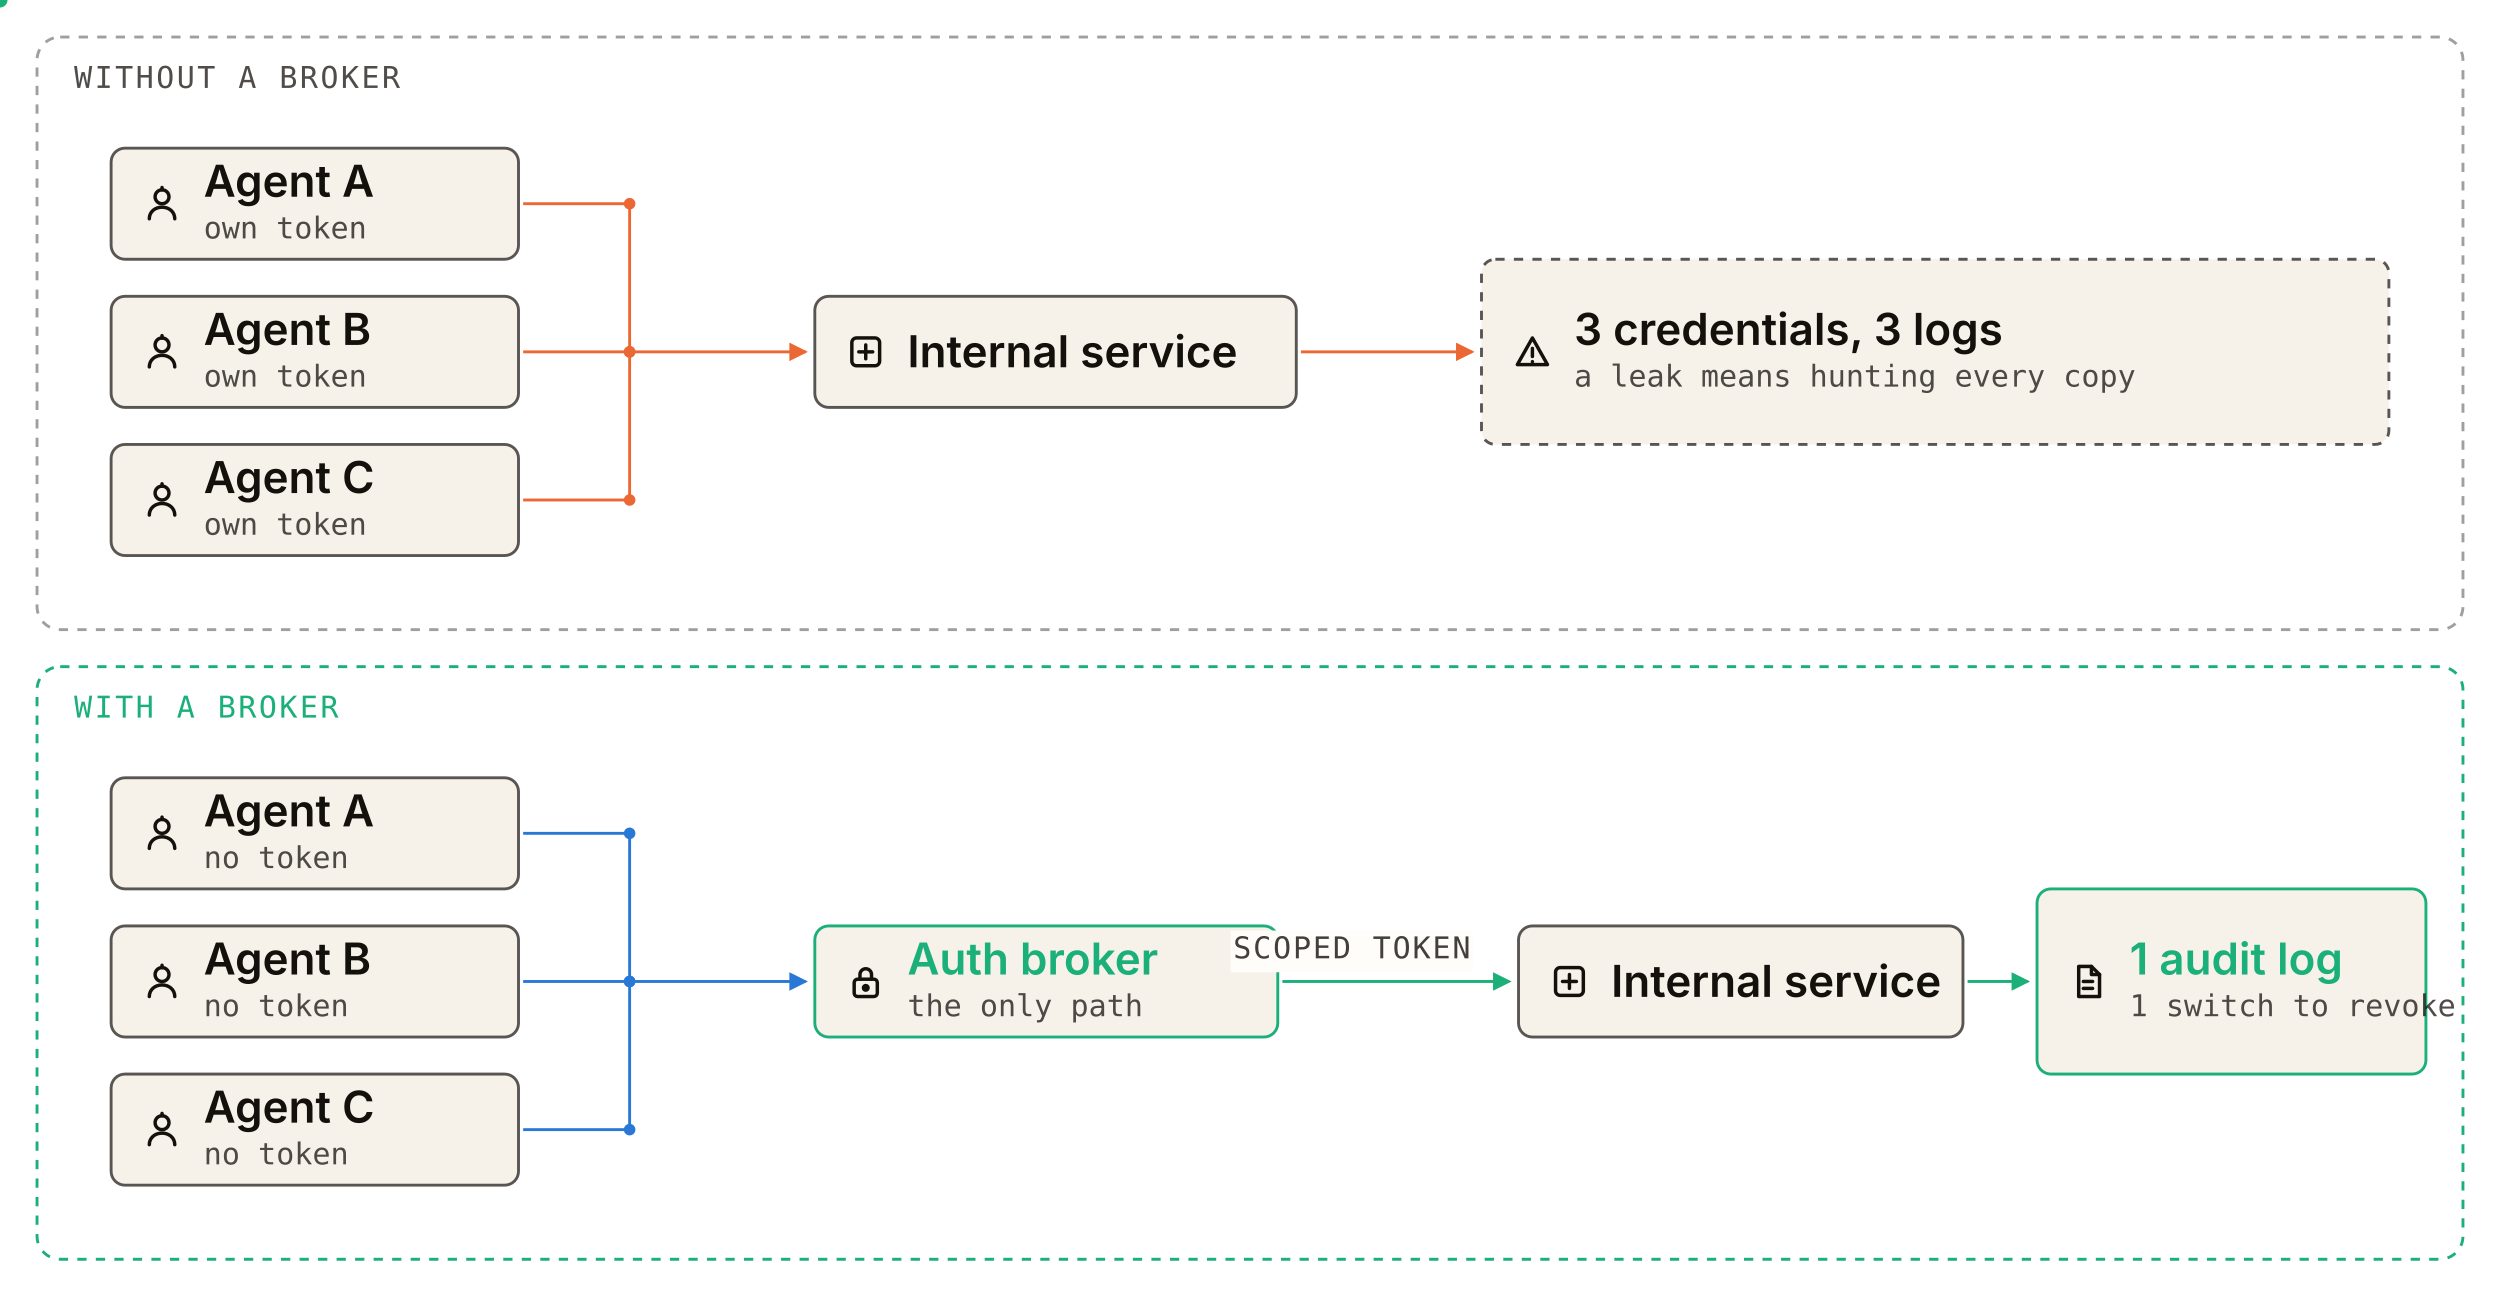
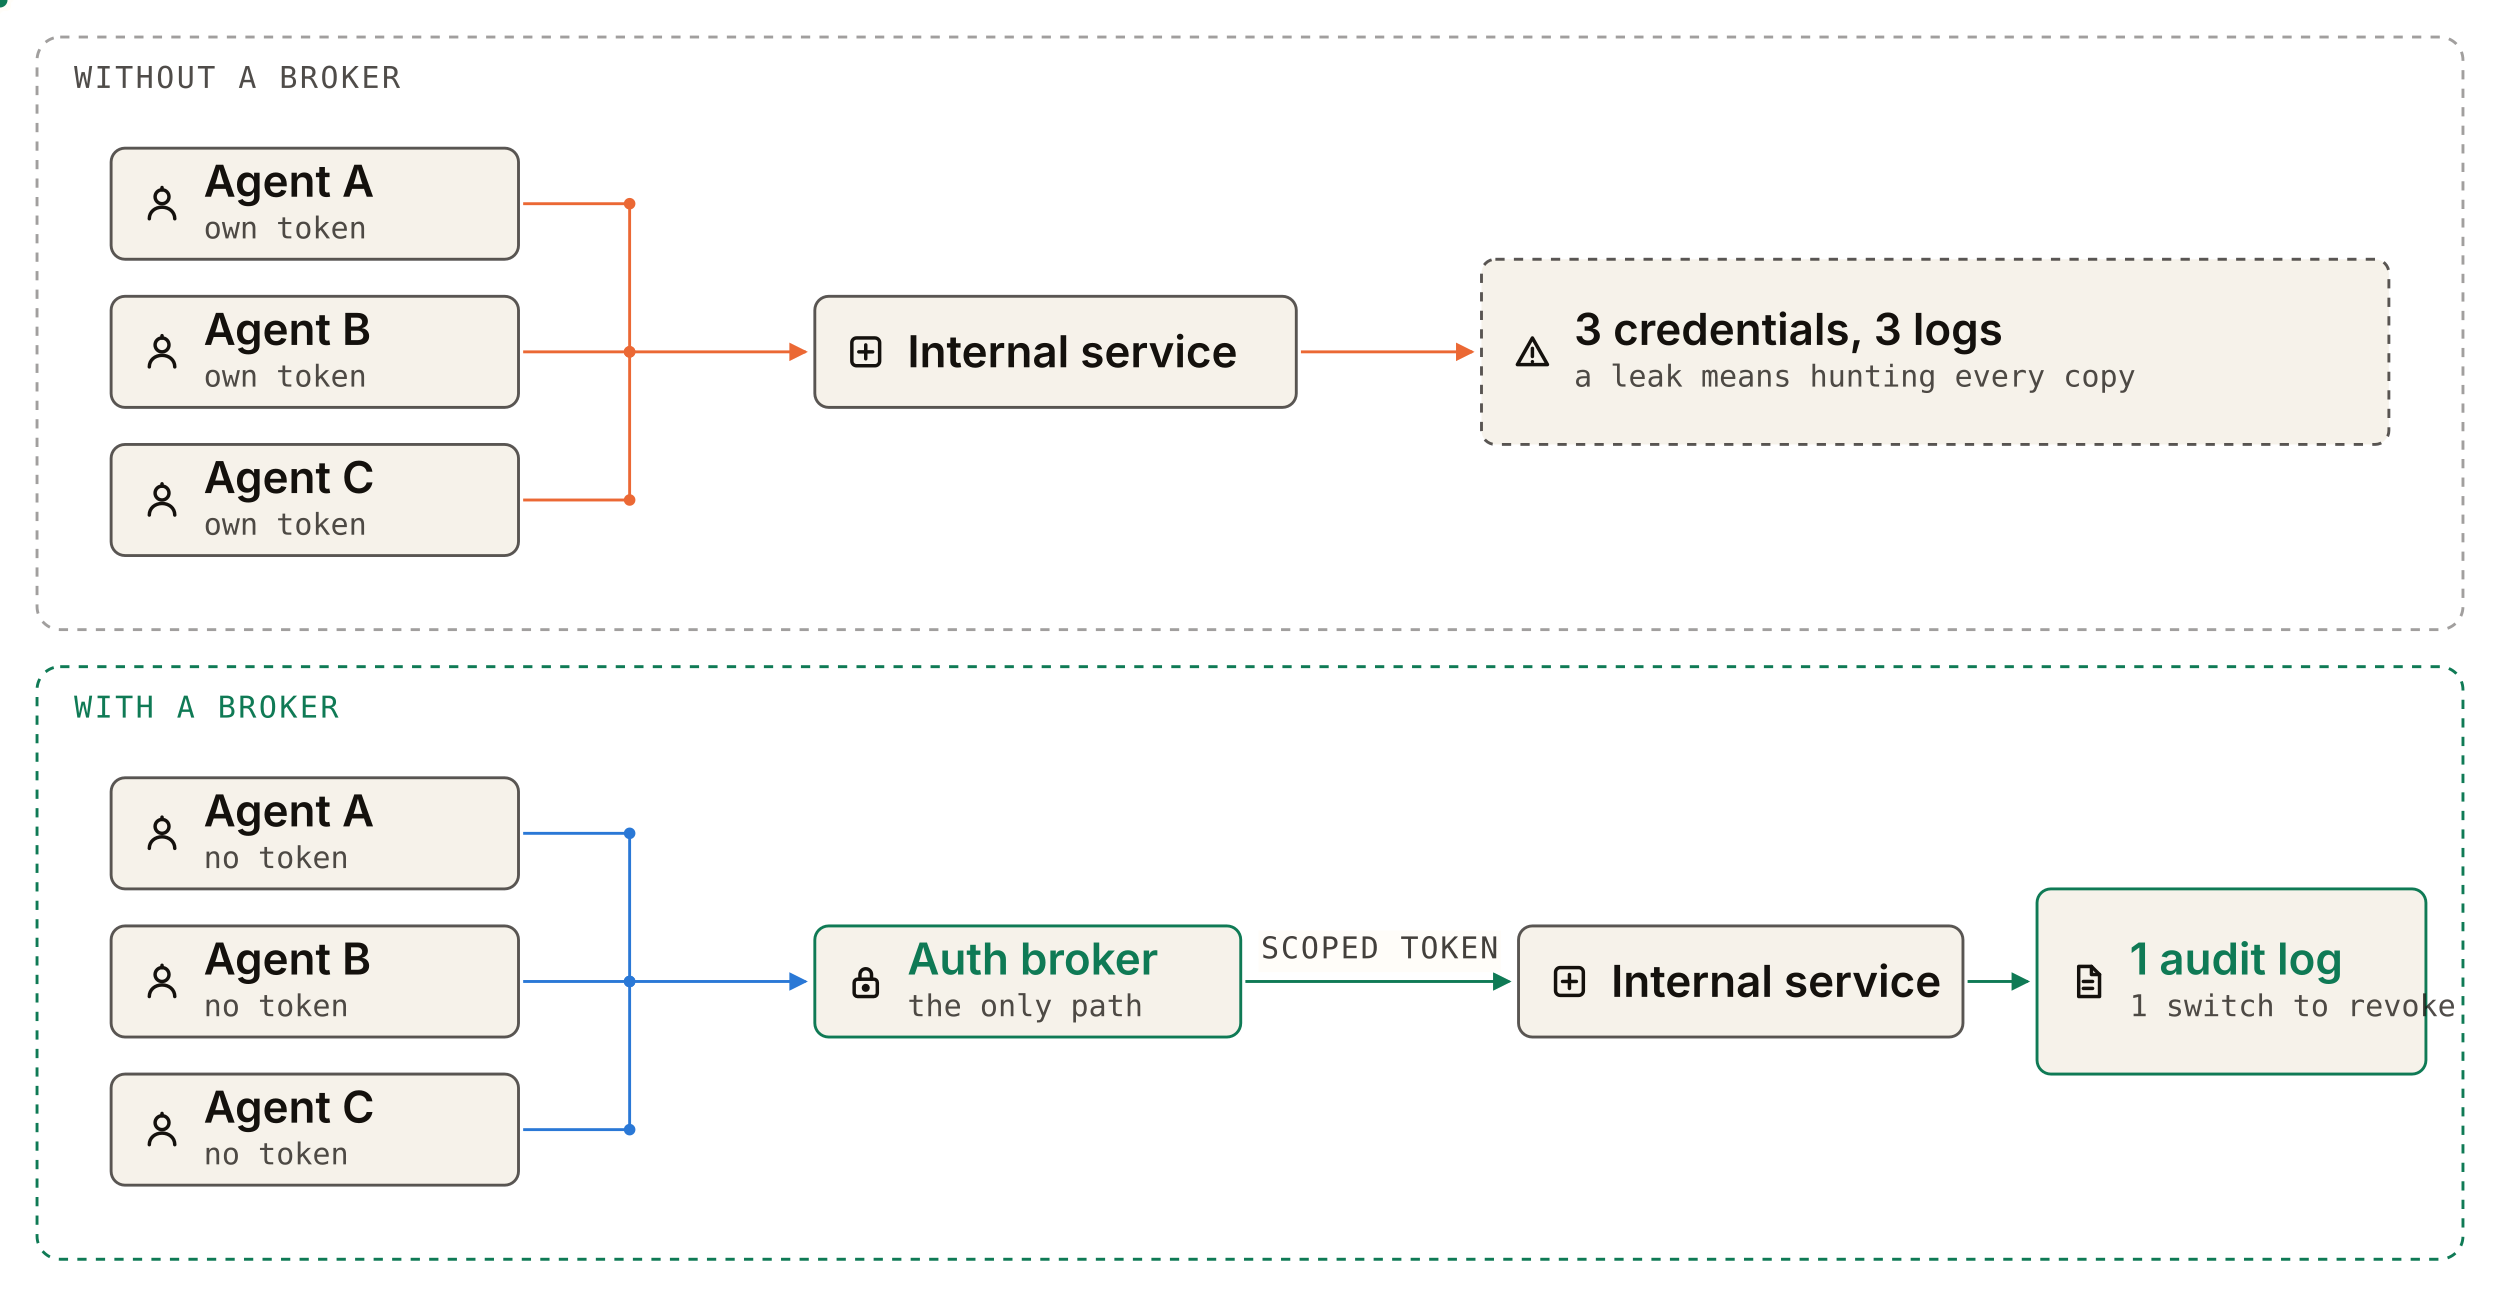
<svg xmlns="http://www.w3.org/2000/svg" viewBox="0 0 1080 560" width="1080" height="560" color="#14110d" font-family="ui-sans-serif, system-ui, -apple-system, 'Segoe UI', Inter, Helvetica, Arial, sans-serif" role="img" aria-label="Two stacked panels. Without a broker, three agents each hold their own token and reach the internal service directly, leaving three credentials and three logs. With a broker, the agents hold no token; the auth broker is the only path, mints a scoped token for the service, and there is one audit log and one switch to revoke.">
  <style>text{user-select:none}</style>
  <g transform="translate(0,0)">
    <defs>
      <marker id="bp-head" markerWidth="8" markerHeight="8" refX="7" refY="4" orient="auto-start-reverse" markerUnits="userSpaceOnUse">
        <path d="M0,0 L8,4 L0,8 z" fill="currentColor" />
      </marker>
      <marker id="bp-head-accent" markerWidth="8" markerHeight="8" refX="7" refY="4" orient="auto-start-reverse" markerUnits="userSpaceOnUse">
-         <path d="M0,0 L8,4 L0,8 z" fill="#1baf7a" />
+         <path d="M0,0 L8,4 L0,8 z" fill="#0f7a55" />
      </marker>
      <marker id="bp-head-request" markerWidth="8" markerHeight="8" refX="7" refY="4" orient="auto-start-reverse" markerUnits="userSpaceOnUse">
        <path d="M0,0 L8,4 L0,8 z" fill="#2a78d6" />
      </marker>
      <marker id="bp-head-response" markerWidth="8" markerHeight="8" refX="7" refY="4" orient="auto-start-reverse" markerUnits="userSpaceOnUse">
-         <path d="M0,0 L8,4 L0,8 z" fill="#1baf7a" />
+         <path d="M0,0 L8,4 L0,8 z" fill="#0f7a55" />
      </marker>
      <marker id="bp-head-change" markerWidth="8" markerHeight="8" refX="7" refY="4" orient="auto-start-reverse" markerUnits="userSpaceOnUse">
        <path d="M0,0 L8,4 L0,8 z" fill="#eb6834" />
      </marker>
    </defs>
    <g data-uipack="group">
      <rect x="16" y="16" width="1048" height="256" rx="10" fill="none" stroke="currentColor" stroke-opacity="0.4" stroke-width="1.25" stroke-dasharray="4 4" />
      <text x="32" y="38" font-size="13" font-family="ui-monospace, SFMono-Regular, Menlo, Consolas, monospace" letter-spacing=".08em" fill="currentColor" fill-opacity="0.75">WITHOUT A BROKER</text>
      <g data-uipack="node">
        <rect x="48" y="64" width="176" height="48" rx="6" fill="#f6f2ea" stroke="currentColor" stroke-opacity="0.7" stroke-width="1.25" />
        <g transform="translate(62, 80)" fill="none" stroke="currentColor" stroke-width="1.5" stroke-linecap="round" stroke-linejoin="round">
          <circle cx="8" cy="5" r="3" />
          <path d="M2.5 14.5c0-3 2.5-5 5.5-5s5.5 2 5.5 5" />
          <path d="M8 1v1" />
        </g>
        <text x="88" y="85" text-anchor="start" font-size="19" font-weight="600" fill="currentColor">Agent A</text>
        <text x="88" y="103" text-anchor="start" font-size="13" font-family="ui-monospace, SFMono-Regular, Menlo, Consolas, monospace" fill="currentColor" fill-opacity="0.75">own token</text>
      </g>
      <g data-uipack="node">
        <rect x="48" y="128" width="176" height="48" rx="6" fill="#f6f2ea" stroke="currentColor" stroke-opacity="0.7" stroke-width="1.25" />
        <g transform="translate(62, 144)" fill="none" stroke="currentColor" stroke-width="1.5" stroke-linecap="round" stroke-linejoin="round">
          <circle cx="8" cy="5" r="3" />
          <path d="M2.5 14.5c0-3 2.5-5 5.5-5s5.5 2 5.5 5" />
          <path d="M8 1v1" />
        </g>
        <text x="88" y="149" text-anchor="start" font-size="19" font-weight="600" fill="currentColor">Agent B</text>
        <text x="88" y="167" text-anchor="start" font-size="13" font-family="ui-monospace, SFMono-Regular, Menlo, Consolas, monospace" fill="currentColor" fill-opacity="0.75">own token</text>
      </g>
      <g data-uipack="node">
        <rect x="48" y="192" width="176" height="48" rx="6" fill="#f6f2ea" stroke="currentColor" stroke-opacity="0.7" stroke-width="1.25" />
        <g transform="translate(62, 208)" fill="none" stroke="currentColor" stroke-width="1.5" stroke-linecap="round" stroke-linejoin="round">
          <circle cx="8" cy="5" r="3" />
          <path d="M2.5 14.5c0-3 2.5-5 5.5-5s5.5 2 5.5 5" />
          <path d="M8 1v1" />
        </g>
        <text x="88" y="213" text-anchor="start" font-size="19" font-weight="600" fill="currentColor">Agent C</text>
        <text x="88" y="231" text-anchor="start" font-size="13" font-family="ui-monospace, SFMono-Regular, Menlo, Consolas, monospace" fill="currentColor" fill-opacity="0.75">own token</text>
      </g>
      <g data-uipack="bus" data-kind="change">
        <path data-uipack="connector" data-kind="change" d="M272,88 L272,216" fill="none" stroke="#eb6834" stroke-opacity="1" stroke-width="1.25" />
        <path data-uipack="connector" data-kind="change" d="M272,88 L226,88" fill="none" stroke="#eb6834" stroke-opacity="1" stroke-width="1.25" />
        <path data-uipack="connector" data-kind="change" d="M272,152 L226,152" fill="none" stroke="#eb6834" stroke-opacity="1" stroke-width="1.25" />
        <path data-uipack="connector" data-kind="change" d="M272,216 L226,216" fill="none" stroke="#eb6834" stroke-opacity="1" stroke-width="1.25" />
        <path data-uipack="connector" data-kind="change" d="M272,152 L348,152" fill="none" stroke="#eb6834" stroke-opacity="1" stroke-width="1.25" marker-end="url(#bp-head-change)" />
        <circle data-uipack="junction" cx="272" cy="88" r="2.5" fill="#eb6834" fill-opacity="1" />
        <circle data-uipack="junction" cx="272" cy="152" r="2.5" fill="#eb6834" fill-opacity="1" />
        <circle data-uipack="junction" cx="272" cy="216" r="2.5" fill="#eb6834" fill-opacity="1" />
        <circle data-uipack="junction" cx="272" cy="152" r="2.5" fill="#eb6834" fill-opacity="1" />
      </g>
      <g data-uipack="packet" data-kind="change">
        <path d="M0,-4.8 L4.8,0 L0,4.8 L-4.8,0 Z" fill="#eb6834" stroke="#fffdf9" stroke-width="1.5" />
        <animateMotion dur="1.6s" begin="0s" repeatCount="indefinite" path="M226,88 L260,88" calcMode="linear" />
      </g>
      <g data-uipack="packet" data-kind="change">
        <path d="M0,-4.8 L4.8,0 L0,4.8 L-4.8,0 Z" fill="#eb6834" stroke="#fffdf9" stroke-width="1.5" />
        <animateMotion dur="1.6s" begin="-0.5s" repeatCount="indefinite" path="M226,152 L260,152" calcMode="linear" />
      </g>
      <g data-uipack="packet" data-kind="change">
        <path d="M0,-4.8 L4.8,0 L0,4.8 L-4.8,0 Z" fill="#eb6834" stroke="#fffdf9" stroke-width="1.5" />
        <animateMotion dur="1.6s" begin="-1s" repeatCount="indefinite" path="M226,216 L260,216" calcMode="linear" />
      </g>
      <g data-uipack="packet" data-kind="change">
        <path d="M0,-4.8 L4.8,0 L0,4.8 L-4.8,0 Z" fill="#eb6834" stroke="#fffdf9" stroke-width="1.5" />
        <animateMotion dur="1.6s" begin="-0.8s" repeatCount="indefinite" path="M274,152 L340,152" calcMode="linear" />
      </g>
      <g data-uipack="node">
        <rect x="352" y="128" width="208" height="48" rx="6" fill="#f6f2ea" stroke="currentColor" stroke-opacity="0.7" stroke-width="1.25" />
        <g transform="translate(366, 144)" fill="none" stroke="currentColor" stroke-width="1.5" stroke-linecap="round" stroke-linejoin="round">
          <rect x="2" y="2" width="12" height="12" rx="2" />
          <path d="M5 8h6M8 5v6" />
        </g>
        <text x="392" y="158.65" text-anchor="start" font-size="19" font-weight="600" fill="currentColor">Internal service</text>
      </g>
      <path data-uipack="connector" data-kind="change" d="M562,152 L636,152" fill="none" stroke="#eb6834" stroke-opacity="1" stroke-width="1.25" marker-end="url(#bp-head-change)" />
      <g data-uipack="packet" data-kind="change">
        <path d="M0,-4.8 L4.8,0 L0,4.8 L-4.8,0 Z" fill="#eb6834" stroke="#fffdf9" stroke-width="1.5" />
        <animateMotion dur="1.6s" begin="-1.2s" repeatCount="indefinite" path="M562,152 L628,152" calcMode="linear" />
      </g>
      <g data-uipack="node">
        <rect x="640" y="112" width="392" height="80" rx="6" fill="#f6f2ea" stroke="currentColor" stroke-opacity="0.7" stroke-width="1.25" stroke-dasharray="4 4" />
        <g transform="translate(654, 144)" fill="none" stroke="currentColor" stroke-width="1.5" stroke-linecap="round" stroke-linejoin="round">
          <path d="M8 2 14.5 13.5h-13z" />
          <path d="M8 6.5v3.5M8 12.25h.01" />
        </g>
        <text x="680" y="149" text-anchor="start" font-size="19" font-weight="600" fill="currentColor">3 credentials, 3 logs</text>
        <text x="680" y="167" text-anchor="start" font-size="13" font-family="ui-monospace, SFMono-Regular, Menlo, Consolas, monospace" fill="currentColor" fill-opacity="0.75">a leak means hunting every copy</text>
      </g>
    </g>
    <g data-uipack="group">
-       <rect x="16" y="288" width="1048" height="256" rx="10" fill="none" stroke="#1baf7a" stroke-opacity="1" stroke-width="1.25" stroke-dasharray="4 4" />
-       <text x="32" y="310" font-size="13" font-family="ui-monospace, SFMono-Regular, Menlo, Consolas, monospace" letter-spacing=".08em" fill="#1baf7a" fill-opacity="1">WITH A BROKER</text>
+       <rect x="16" y="288" width="1048" height="256" rx="10" fill="none" stroke="#0f7a55" stroke-opacity="1" stroke-width="1.25" stroke-dasharray="4 4" />
+       <text x="32" y="310" font-size="13" font-family="ui-monospace, SFMono-Regular, Menlo, Consolas, monospace" letter-spacing=".08em" fill="#0f7a55" fill-opacity="1">WITH A BROKER</text>
      <g data-uipack="node">
        <rect x="48" y="336" width="176" height="48" rx="6" fill="#f6f2ea" stroke="currentColor" stroke-opacity="0.7" stroke-width="1.25" />
        <g transform="translate(62, 352)" fill="none" stroke="currentColor" stroke-width="1.5" stroke-linecap="round" stroke-linejoin="round">
          <circle cx="8" cy="5" r="3" />
          <path d="M2.5 14.5c0-3 2.5-5 5.5-5s5.5 2 5.5 5" />
          <path d="M8 1v1" />
        </g>
        <text x="88" y="357" text-anchor="start" font-size="19" font-weight="600" fill="currentColor">Agent A</text>
        <text x="88" y="375" text-anchor="start" font-size="13" font-family="ui-monospace, SFMono-Regular, Menlo, Consolas, monospace" fill="currentColor" fill-opacity="0.75">no token</text>
      </g>
      <g data-uipack="node">
        <rect x="48" y="400" width="176" height="48" rx="6" fill="#f6f2ea" stroke="currentColor" stroke-opacity="0.7" stroke-width="1.25" />
        <g transform="translate(62, 416)" fill="none" stroke="currentColor" stroke-width="1.5" stroke-linecap="round" stroke-linejoin="round">
          <circle cx="8" cy="5" r="3" />
          <path d="M2.5 14.5c0-3 2.5-5 5.5-5s5.5 2 5.5 5" />
          <path d="M8 1v1" />
        </g>
        <text x="88" y="421" text-anchor="start" font-size="19" font-weight="600" fill="currentColor">Agent B</text>
        <text x="88" y="439" text-anchor="start" font-size="13" font-family="ui-monospace, SFMono-Regular, Menlo, Consolas, monospace" fill="currentColor" fill-opacity="0.75">no token</text>
      </g>
      <g data-uipack="node">
        <rect x="48" y="464" width="176" height="48" rx="6" fill="#f6f2ea" stroke="currentColor" stroke-opacity="0.7" stroke-width="1.25" />
        <g transform="translate(62, 480)" fill="none" stroke="currentColor" stroke-width="1.5" stroke-linecap="round" stroke-linejoin="round">
          <circle cx="8" cy="5" r="3" />
          <path d="M2.5 14.5c0-3 2.5-5 5.5-5s5.5 2 5.5 5" />
          <path d="M8 1v1" />
        </g>
        <text x="88" y="485" text-anchor="start" font-size="19" font-weight="600" fill="currentColor">Agent C</text>
        <text x="88" y="503" text-anchor="start" font-size="13" font-family="ui-monospace, SFMono-Regular, Menlo, Consolas, monospace" fill="currentColor" fill-opacity="0.75">no token</text>
      </g>
      <g data-uipack="bus" data-kind="request">
        <path data-uipack="connector" data-kind="request" d="M272,360 L272,488" fill="none" stroke="#2a78d6" stroke-opacity="1" stroke-width="1.25" />
        <path data-uipack="connector" data-kind="request" d="M272,360 L226,360" fill="none" stroke="#2a78d6" stroke-opacity="1" stroke-width="1.25" />
        <path data-uipack="connector" data-kind="request" d="M272,424 L226,424" fill="none" stroke="#2a78d6" stroke-opacity="1" stroke-width="1.25" />
        <path data-uipack="connector" data-kind="request" d="M272,488 L226,488" fill="none" stroke="#2a78d6" stroke-opacity="1" stroke-width="1.25" />
        <path data-uipack="connector" data-kind="request" d="M272,424 L348,424" fill="none" stroke="#2a78d6" stroke-opacity="1" stroke-width="1.25" marker-end="url(#bp-head-request)" />
        <circle data-uipack="junction" cx="272" cy="360" r="2.5" fill="#2a78d6" fill-opacity="1" />
        <circle data-uipack="junction" cx="272" cy="424" r="2.5" fill="#2a78d6" fill-opacity="1" />
        <circle data-uipack="junction" cx="272" cy="488" r="2.5" fill="#2a78d6" fill-opacity="1" />
        <circle data-uipack="junction" cx="272" cy="424" r="2.5" fill="#2a78d6" fill-opacity="1" />
      </g>
      <g data-uipack="packet" data-kind="request">
        <rect x="-4" y="-4" width="8" height="8" rx="1.5" fill="#2a78d6" stroke="#fffdf9" stroke-width="1.5" />
        <animateMotion dur="1.6s" begin="0s" repeatCount="indefinite" path="M226,360 L260,360" calcMode="linear" />
      </g>
      <g data-uipack="packet" data-kind="request">
        <rect x="-4" y="-4" width="8" height="8" rx="1.5" fill="#2a78d6" stroke="#fffdf9" stroke-width="1.5" />
        <animateMotion dur="1.6s" begin="-0.5s" repeatCount="indefinite" path="M226,424 L260,424" calcMode="linear" />
      </g>
      <g data-uipack="packet" data-kind="request">
        <rect x="-4" y="-4" width="8" height="8" rx="1.5" fill="#2a78d6" stroke="#fffdf9" stroke-width="1.5" />
        <animateMotion dur="1.6s" begin="-1s" repeatCount="indefinite" path="M226,488 L260,488" calcMode="linear" />
      </g>
      <g data-uipack="packet" data-kind="request">
        <rect x="-4" y="-4" width="8" height="8" rx="1.5" fill="#2a78d6" stroke="#fffdf9" stroke-width="1.5" />
        <animateMotion dur="1.6s" begin="-0.8s" repeatCount="indefinite" path="M274,424 L340,424" calcMode="linear" />
      </g>
      <g data-uipack="node">
-         <rect x="352" y="400" width="200" height="48" rx="6" fill="#f6f2ea" stroke="#1baf7a" stroke-opacity="1" stroke-width="1.25" />
+         <rect x="352" y="400" width="184" height="48" rx="6" fill="#f6f2ea" stroke="#0f7a55" stroke-opacity="1" stroke-width="1.25" />
        <g transform="translate(366, 416)" fill="none" stroke="currentColor" stroke-width="1.5" stroke-linecap="round" stroke-linejoin="round">
          <rect x="3" y="7" width="10" height="7.5" rx="1.5" />
          <path d="M5.5 7V5a2.5 2.5 0 0 1 5 0v2" />
          <circle cx="8" cy="10.75" r="1" fill="currentColor" />
        </g>
-         <text x="392" y="421" text-anchor="start" font-size="19" font-weight="600" fill="#1baf7a">Auth broker</text>
+         <text x="392" y="421" text-anchor="start" font-size="19" font-weight="600" fill="#0f7a55">Auth broker</text>
        <text x="392" y="439" text-anchor="start" font-size="13" font-family="ui-monospace, SFMono-Regular, Menlo, Consolas, monospace" fill="currentColor" fill-opacity="0.75">the only path</text>
      </g>
-       <path data-uipack="connector" data-kind="response" d="M554,424 L652,424" fill="none" stroke="#1baf7a" stroke-opacity="1" stroke-width="1.25" marker-end="url(#bp-head-response)" />
+       <path data-uipack="connector" data-kind="response" d="M538,424 L652,424" fill="none" stroke="#0f7a55" stroke-opacity="1" stroke-width="1.25" marker-end="url(#bp-head-response)" />
      <g data-uipack="label">
-         <rect x="531.64" y="402" width="104.72" height="18" fill="#fffdf9" />
-         <text x="584" y="414" text-anchor="middle" font-size="13" font-family="ui-monospace, SFMono-Regular, Menlo, Consolas, monospace" letter-spacing=".06em" fill="currentColor" fill-opacity="0.8">SCOPED TOKEN</text>
+         <rect x="543.64" y="402" width="104.72" height="18" fill="#fffdf9" />
+         <text x="596" y="414" text-anchor="middle" font-size="13" font-family="ui-monospace, SFMono-Regular, Menlo, Consolas, monospace" letter-spacing=".06em" fill="currentColor" fill-opacity="0.8">SCOPED TOKEN</text>
      </g>
      <g data-uipack="packet" data-kind="response">
-         <circle cx="0" cy="0" r="4" fill="#1baf7a" stroke="#fffdf9" stroke-width="1.5" />
-         <animateMotion dur="1.6s" begin="-1.1s" repeatCount="indefinite" path="M554,424 L644,424" calcMode="linear" />
+         <circle cx="0" cy="0" r="4" fill="#0f7a55" stroke="#fffdf9" stroke-width="1.5" />
+         <animateMotion dur="1.6s" begin="-1.1s" repeatCount="indefinite" path="M538,424 L644,424" calcMode="linear" />
      </g>
      <g data-uipack="node">
        <rect x="656" y="400" width="192" height="48" rx="6" fill="#f6f2ea" stroke="currentColor" stroke-opacity="0.7" stroke-width="1.25" />
        <g transform="translate(670, 416)" fill="none" stroke="currentColor" stroke-width="1.5" stroke-linecap="round" stroke-linejoin="round">
          <rect x="2" y="2" width="12" height="12" rx="2" />
          <path d="M5 8h6M8 5v6" />
        </g>
        <text x="696" y="430.65" text-anchor="start" font-size="19" font-weight="600" fill="currentColor">Internal service</text>
      </g>
-       <path data-uipack="connector" data-kind="response" d="M850,424 L876,424" fill="none" stroke="#1baf7a" stroke-opacity="1" stroke-width="1.25" marker-end="url(#bp-head-response)" />
+       <path data-uipack="connector" data-kind="response" d="M850,424 L876,424" fill="none" stroke="#0f7a55" stroke-opacity="1" stroke-width="1.25" marker-end="url(#bp-head-response)" />
      <g data-uipack="packet" data-kind="response">
-         <circle cx="0" cy="0" r="4" fill="#1baf7a" stroke="#fffdf9" stroke-width="1.5" />
+         <circle cx="0" cy="0" r="4" fill="#0f7a55" stroke="#fffdf9" stroke-width="1.5" />
        <animateMotion dur="1.6s" begin="-1.4s" repeatCount="indefinite" path="M850,424 L868,424" calcMode="linear" />
      </g>
      <g data-uipack="node">
-         <rect x="880" y="384" width="168" height="80" rx="6" fill="#f6f2ea" stroke="#1baf7a" stroke-opacity="1" stroke-width="1.25" />
+         <rect x="880" y="384" width="168" height="80" rx="6" fill="#f6f2ea" stroke="#0f7a55" stroke-opacity="1" stroke-width="1.25" />
        <g transform="translate(894, 416)" fill="none" stroke="currentColor" stroke-width="1.5" stroke-linecap="round" stroke-linejoin="round">
          <path d="M4 1.5h5.5L13 5v9.5H4z" />
          <path d="M9.5 1.5V5H13M6 8h4M6 11h4" />
        </g>
-         <text x="920" y="421" text-anchor="start" font-size="19" font-weight="600" fill="#1baf7a">1 audit log</text>
+         <text x="920" y="421" text-anchor="start" font-size="19" font-weight="600" fill="#0f7a55">1 audit log</text>
        <text x="920" y="439" text-anchor="start" font-size="13" font-family="ui-monospace, SFMono-Regular, Menlo, Consolas, monospace" fill="currentColor" fill-opacity="0.75">1 switch to revoke</text>
      </g>
    </g>
  </g>
</svg>
